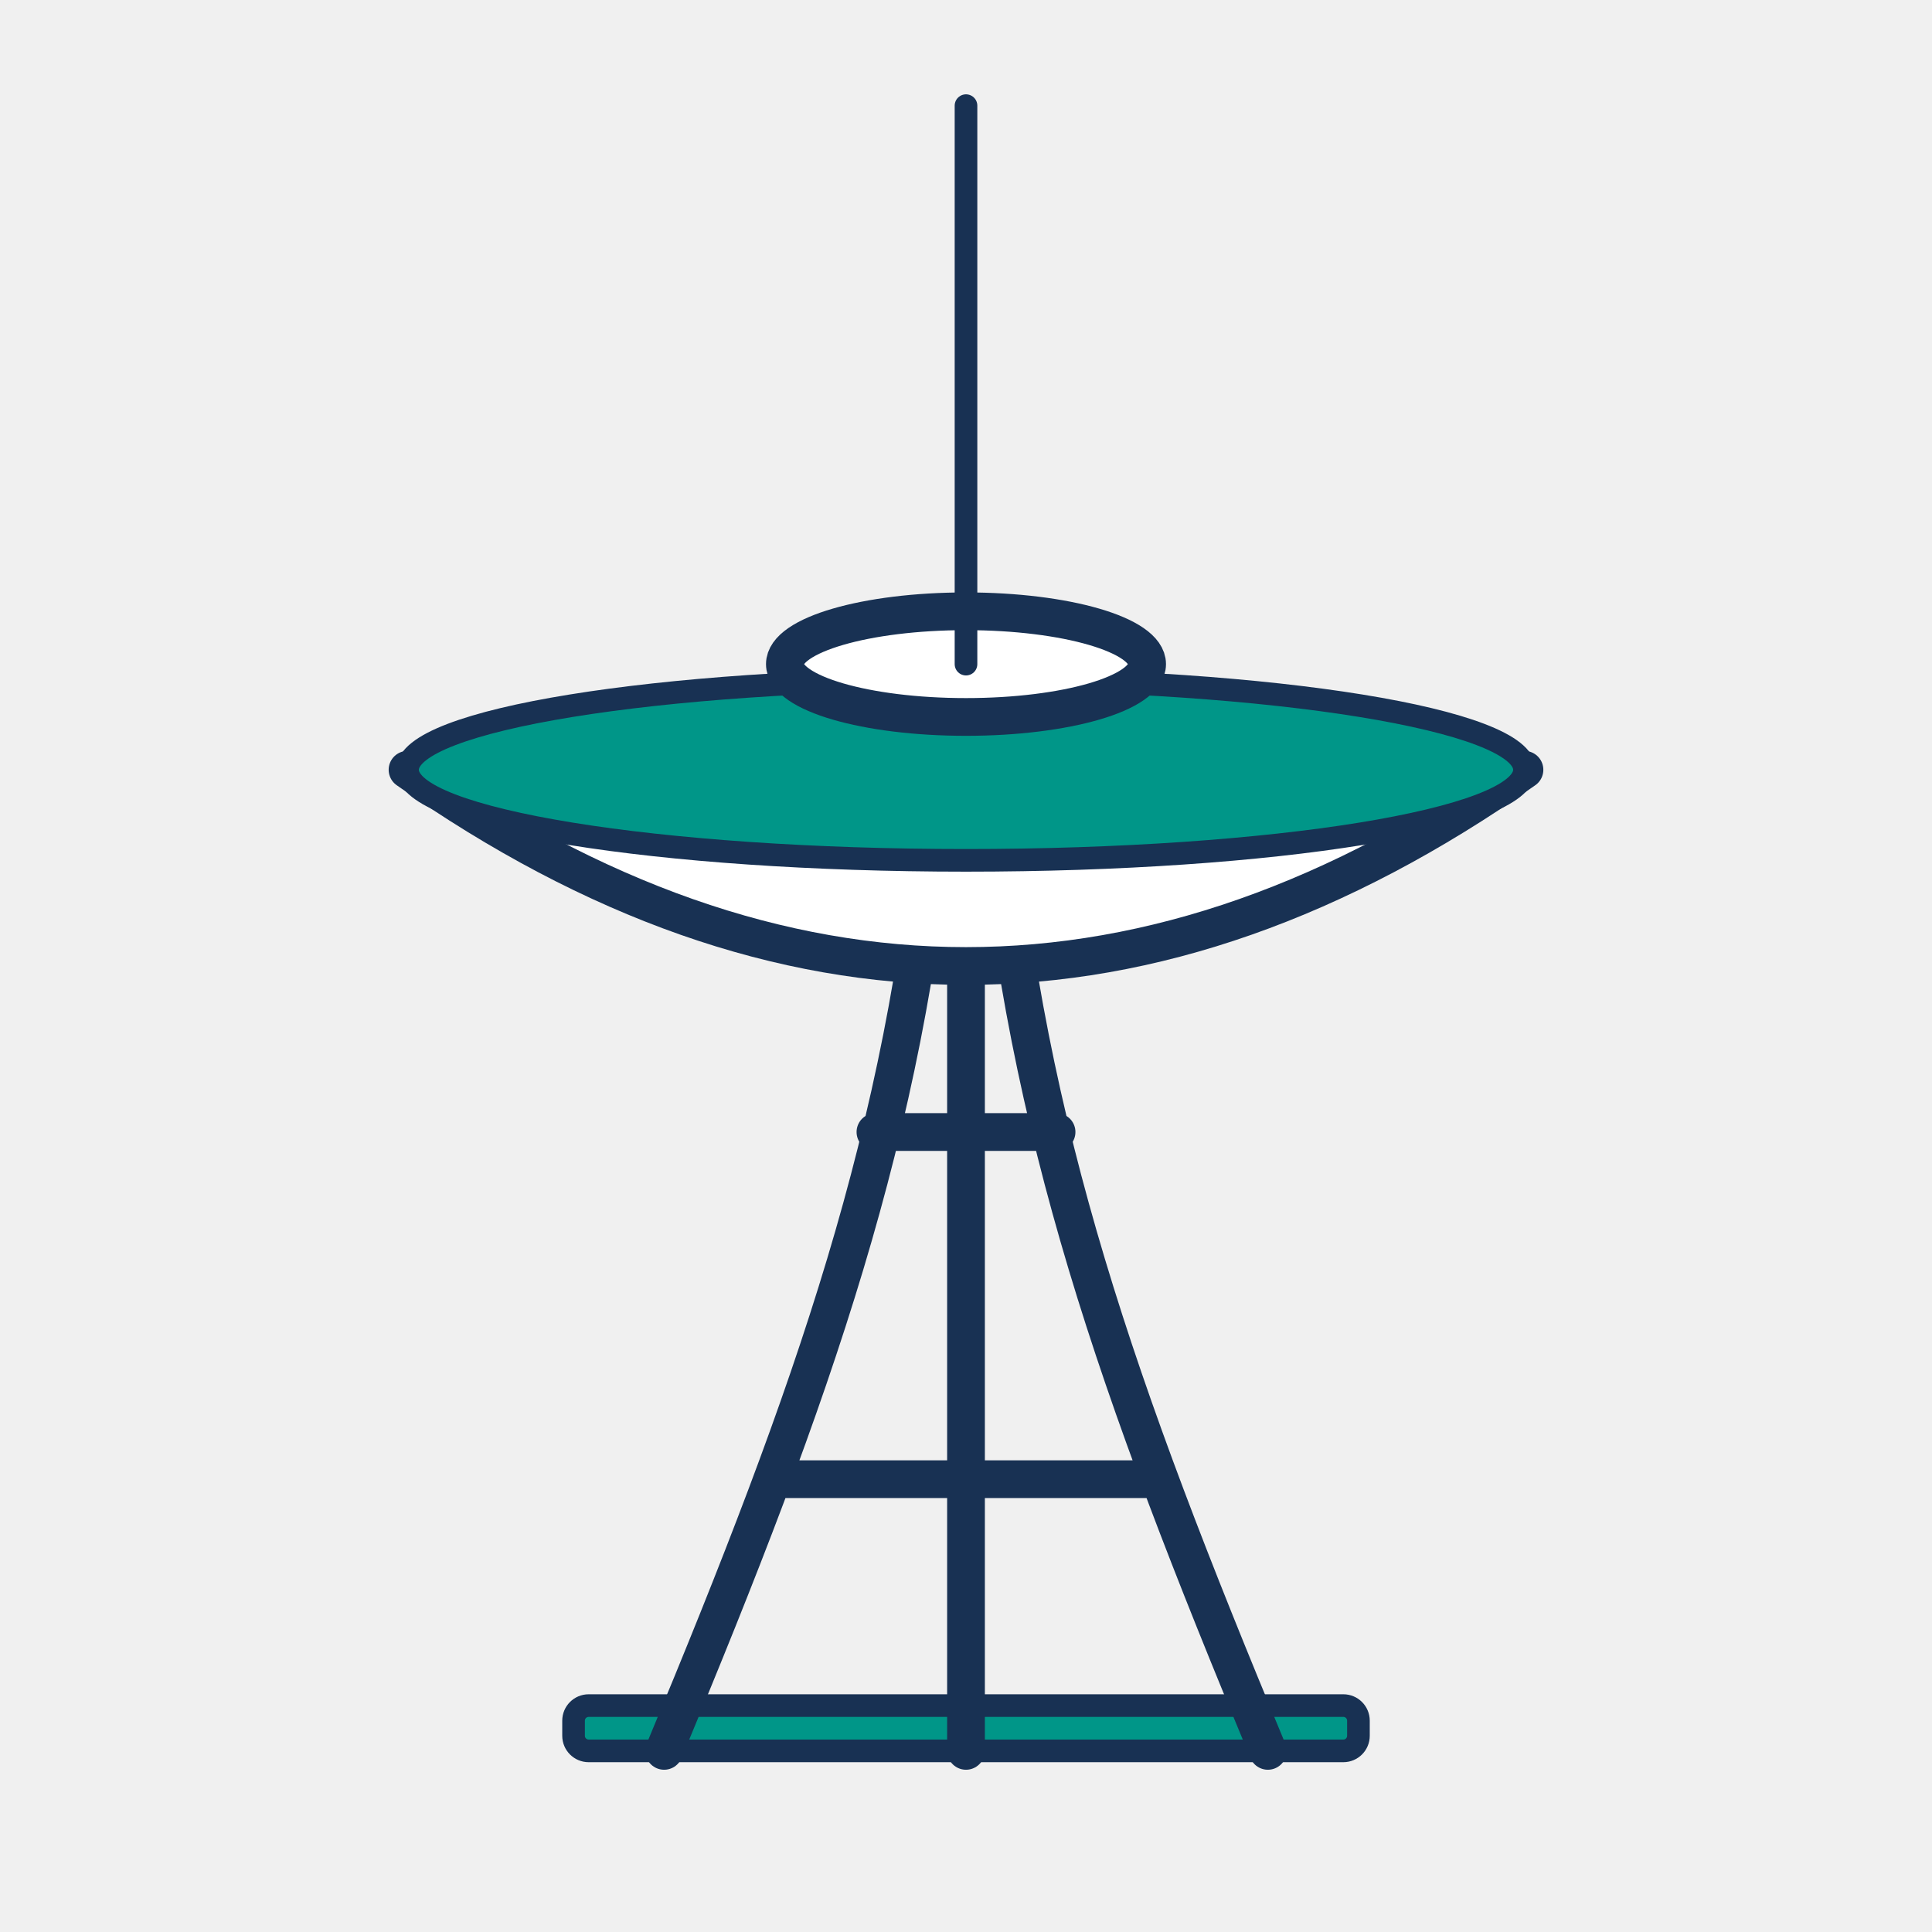
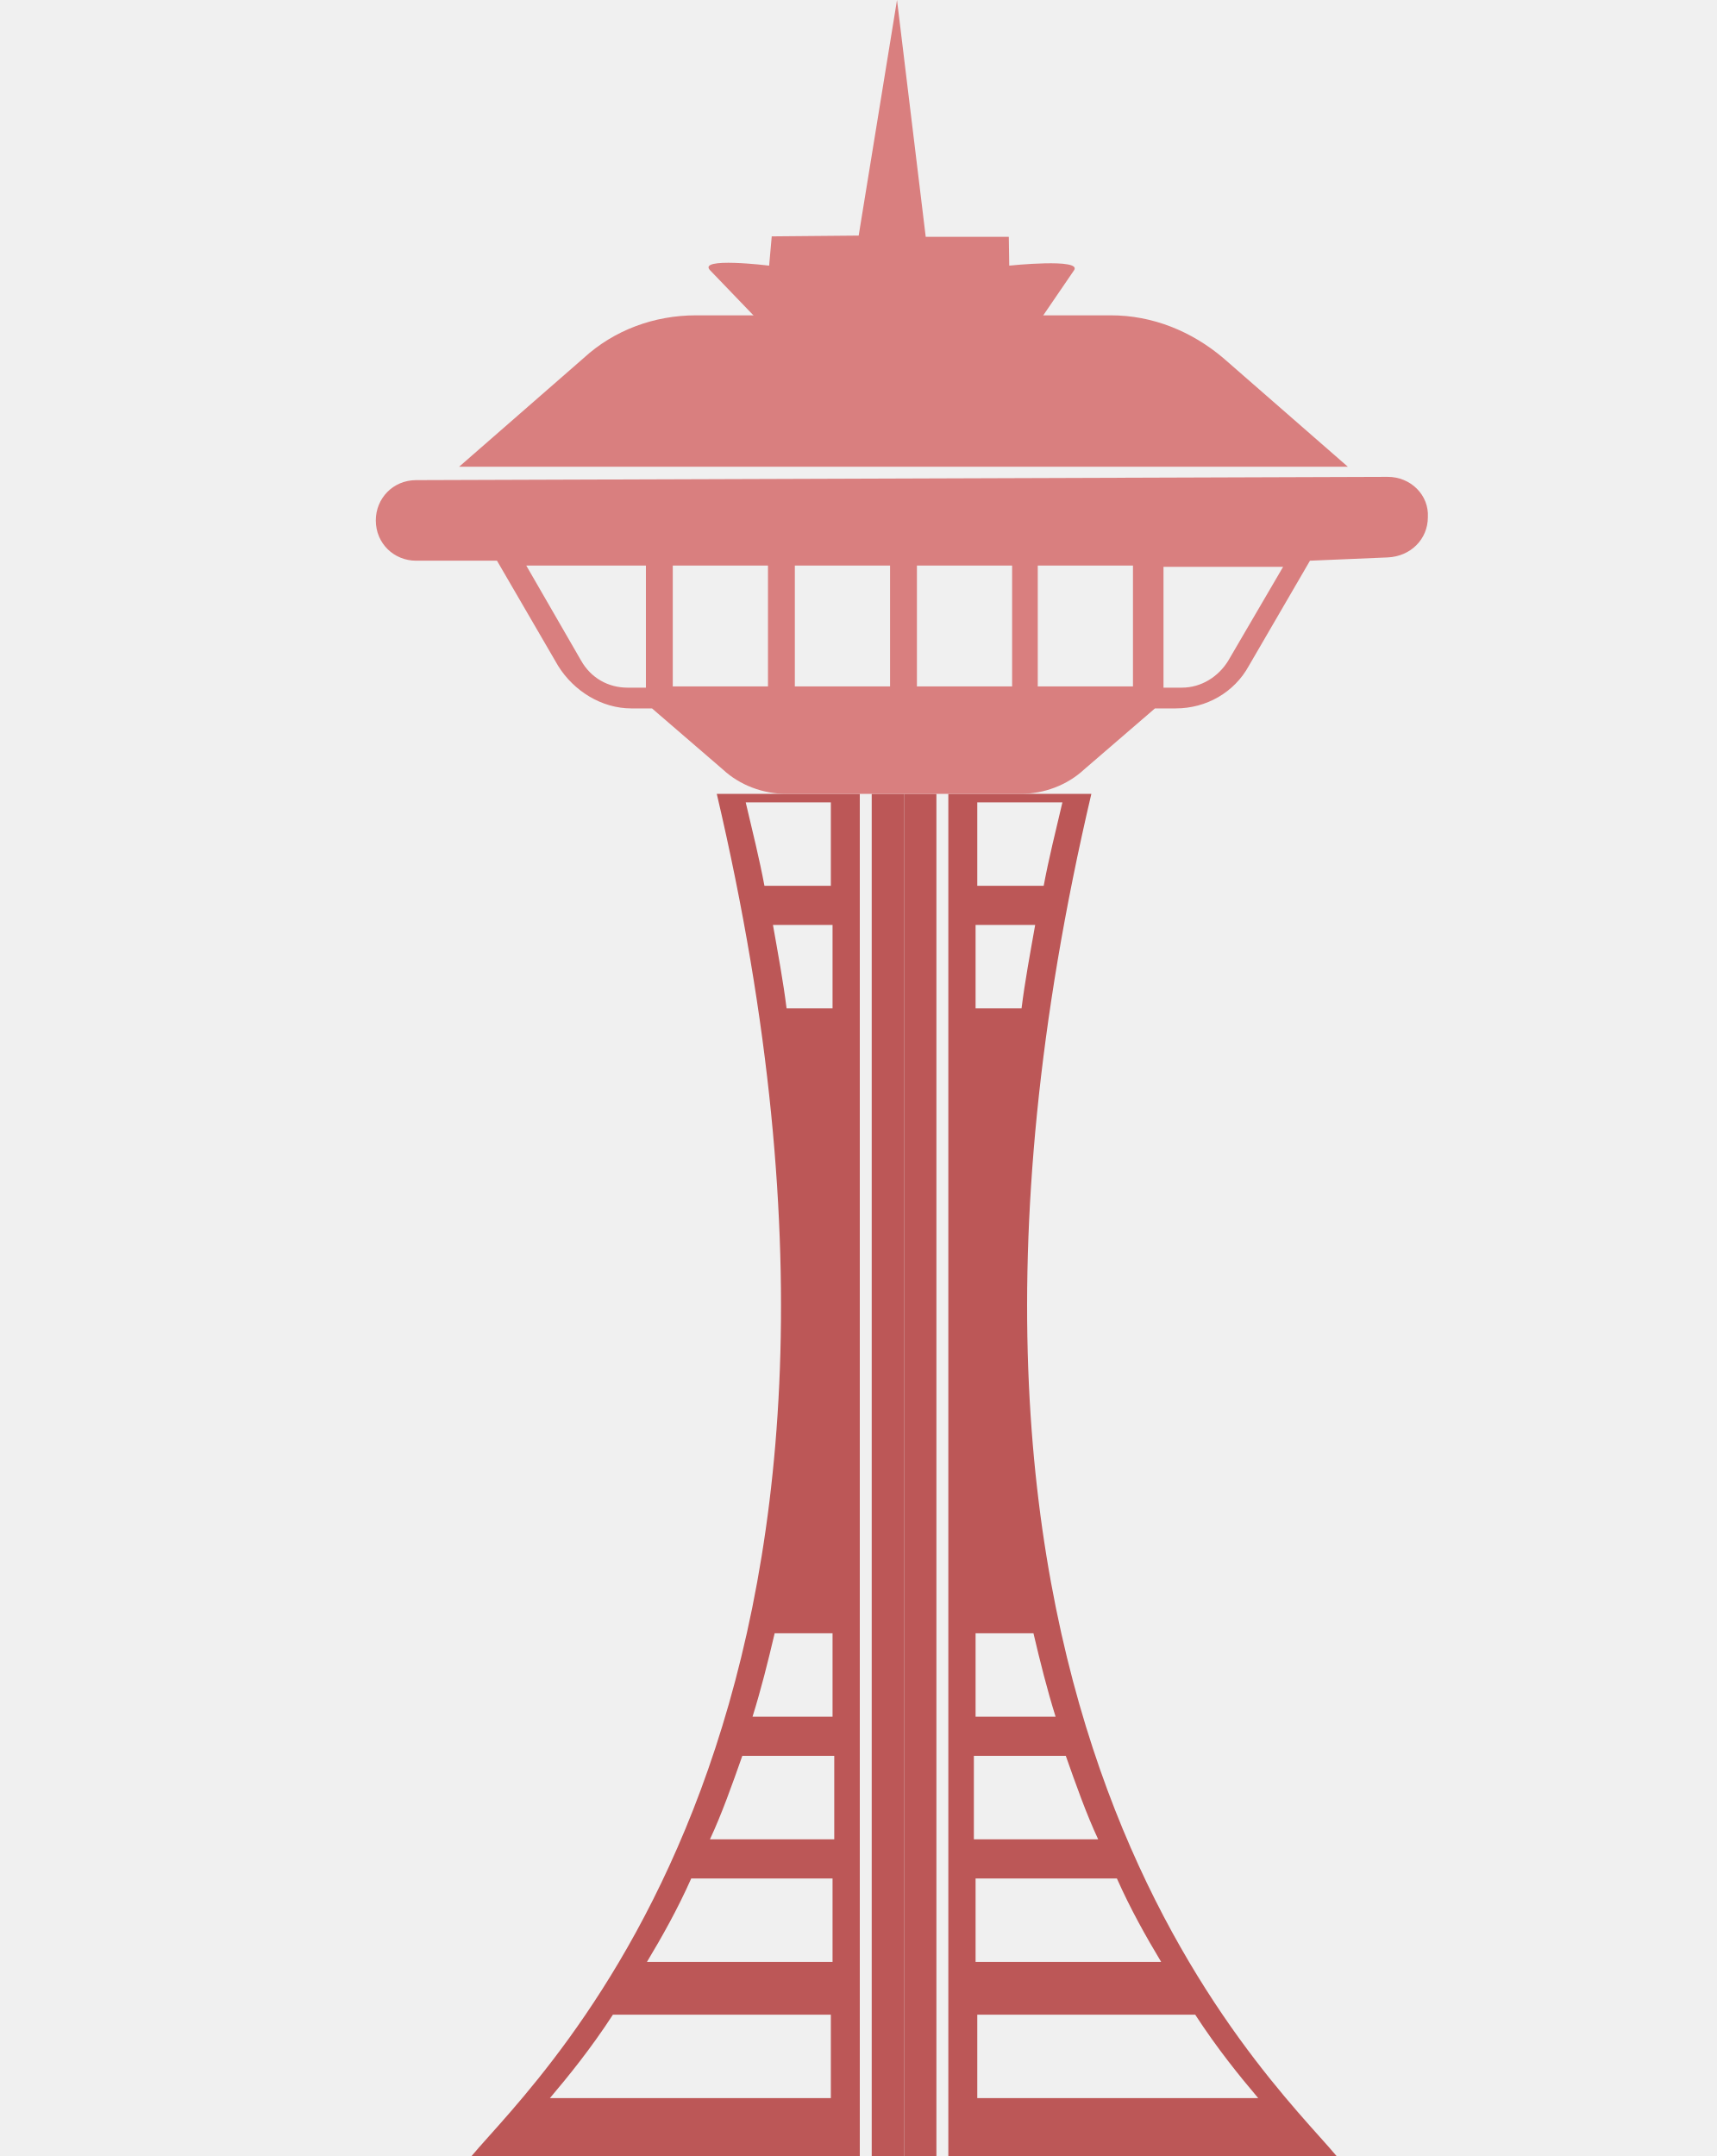
- <svg xmlns="http://www.w3.org/2000/svg" viewBox="0 0 256 256" width="256" height="256">
-   <g fill="#009688" stroke="#183153" stroke-width="3" stroke-linecap="round" stroke-linejoin="round">
-     <rect x="76" y="226" width="104" height="6" rx="2" />
-   </g>
-   <g fill="none" stroke="#183153" stroke-width="5" stroke-linecap="round" stroke-linejoin="round">
-     <path d="M88 232C108 184 120 150 124 106M168 232C148 184 136 150 132 106M128 106V232M104 196H152M116 150H140" />
-   </g>
-   <g fill="#FFFFFF" stroke="#183153" stroke-width="5" stroke-linecap="round" stroke-linejoin="round">
-     <path d="M54 102Q128 154 202 102Z" />
-   </g>
-   <g fill="#009688" stroke="#183153" stroke-width="3" stroke-linecap="round" stroke-linejoin="round">
-     <ellipse cx="128" cy="102" rx="74" ry="12" />
-   </g>
-   <g fill="#FFFFFF" stroke="#183153" stroke-width="5" stroke-linecap="round" stroke-linejoin="round">
-     <ellipse cx="128" cy="88" rx="24" ry="7" />
-   </g>
-   <g fill="none" stroke="#183153" stroke-width="3" stroke-linecap="round" stroke-linejoin="round">
-     <path d="M128 88V14" />
+ <svg xmlns="http://www.w3.org/2000/svg" version="1.1" width="1900" height="2386.498" viewBox="0 0 1900 2386.498" id="svg13907">
+   <defs id="defs13922" />
+   <g id="g14481" transform="translate(-23.87359,349.0476)">
+     <path id="path14477" d="m 810.218,-49.547 120.801,125.606 195.564,0.242 86.196,-126.193 c 9.289,-13.599 -71.751,-5.123 -71.751,-5.123 l -0.471,-31.928 -91.974,0 -31.778,-262.105 -42.433,260.769 -96.234,0.871 -2.889,32.394 c 0,0 -80.834,-9.985 -65.031,5.467 z" style="fill:#d97f7f;fill-opacity:1;fill-rule:evenodd;stroke:none;stroke-width:1px;stroke-linecap:butt;stroke-linejoin:miter;stroke-opacity:1" />
+     <g transform="translate(1024,1024)" id="document">
+       <g id="g13912">
+         <path id="path13914" d="m -35.198,-494.315 0,1507.765 c 26.386,0 35.809,0 35.809,0 l 0,-1507.765 c 0,0 -13.193,0 -35.809,0 z M -478.103,1013.45 c 246.896,0 371.287,0 429.712,0 l 0,-1507.765 c -39.579,0 -99.889,0 -158.315,0 C 32.652,525.31 -402.715,922.982 -478.103,1013.45 Z m 399.557,-64.082 -312.86,0 c 20.731,-24.501 45.232,-54.657 69.734,-92.351 l 241.242,0 0,92.351 1.885,0 z m 0,-150.776 -205.432,0 c 16.962,-28.271 33.924,-58.426 49.002,-92.351 l 156.43,0 0,92.351 z m 0,-135.699 -135.698,0 c 13.193,-28.271 24.501,-60.311 35.809,-92.35 l 101.774,0 0,92.35 -1.885,0 z m 0,-135.699 -88.581,0 c 9.424,-30.155 16.963,-60.31 24.501,-92.35 l 64.08,0 0,92.35 0,0 z m 0,-784.036 -50.887,0 c -3.769,-30.155 -9.423,-60.311 -15.077,-92.351 l 65.964,0 0,92.351 z m 0,-135.699 -75.388,0 c -5.654,-30.155 -13.193,-60.31 -20.732,-92.35 l 94.236,0 0,92.35 1.885,0 z" style="fill:#bc5757;fill-opacity:1" />
+         <path id="path13916" d="m 36.421,-494.315 0,1507.765 c -26.386,0 -35.809,0 -35.809,0 l 0,-1507.765 c 0,0 13.193,0 35.809,0 z M 479.326,1013.45 c -246.896,0 -371.286,0 -429.712,0 l 0,-1507.765 c 39.579,0 99.889,0 158.315,0 C -31.428,525.31 403.938,922.982 479.326,1013.45 Z m -399.557,-64.082 312.861,0 c -20.732,-24.501 -45.233,-54.657 -69.734,-92.351 l -241.242,0 0,92.351 -1.885,0 z m 0,-150.776 205.433,0 C 268.24,770.321 251.277,740.166 236.2,706.241 l -156.431,0 0,92.351 z m 0,-135.699 135.699,0 c -13.193,-28.271 -24.501,-60.311 -35.809,-92.35 l -101.774,0 0,92.35 1.885,0 z m 0,-135.699 88.581,0 c -9.423,-30.155 -16.962,-60.31 -24.501,-92.35 l -64.08,0 0,92.35 0,0 z m 0,-784.036 50.887,0 c 3.77,-30.155 9.424,-60.311 15.078,-92.351 l -65.965,0 0,92.351 z m 0,-135.699 75.388,0 c 5.655,-30.155 13.193,-60.31 20.732,-92.35 l -94.235,0 0,92.35 -1.885,0 z" style="fill:#bc5757;fill-opacity:1" />
+         <path style="fill:#d97f7f;fill-opacity:1" id="path13918" d="m 535.844,-845.21 -1075.38,3.627 c -25.674,0.087 -44.591,20.269 -44.591,44.591 0,25.673 20.268,44.591 44.591,44.591 l 89.541,0 67.562,116.206 c 17.566,28.376 48.644,47.294 81.074,47.294 l 22.971,0 78.372,67.561 c 18.917,17.567 44.591,27.025 70.264,27.025 l 259.438,0 c 25.673,0 51.347,-9.458 70.264,-27.025 l 78.372,-67.561 22.971,0 c 33.781,0 64.86,-17.567 81.074,-47.294 l 67.562,-116.206 85.914,-3.627 c 25.651,-1.083 44.591,-20.269 44.591,-44.591 1.352,-24.322 -18.917,-44.678 -44.591,-44.591 z M 254.001,-746.996 l 0,133.772 -105.397,0 0,-133.772 z m -133.773,0 0,133.772 -105.396,0 0,-133.772 z m -135.124,0 0,133.772 -105.397,0 0,-133.772 z m -135.124,0 0,133.772 -105.397,0 0,-133.772 z m -135.124,135.124 -20.269,0 c -21.619,0 -40.537,-10.81 -51.347,-29.728 l -60.805,-105.396 132.421,0 z m 644.54,-29.728 c -10.81,17.566 -29.727,29.728 -51.347,29.728 l -20.268,0 0,-133.773 132.421,0 z m -5.405,-335.107 C 318.86,-1006.43 275.621,-1024 229.679,-1024 l -459.421,0 c -45.942,0 -90.533,16.21 -124.314,47.293 l -137.827,120.26 983.702,0 z" />
+       </g>
+     </g>
  </g>
</svg>
